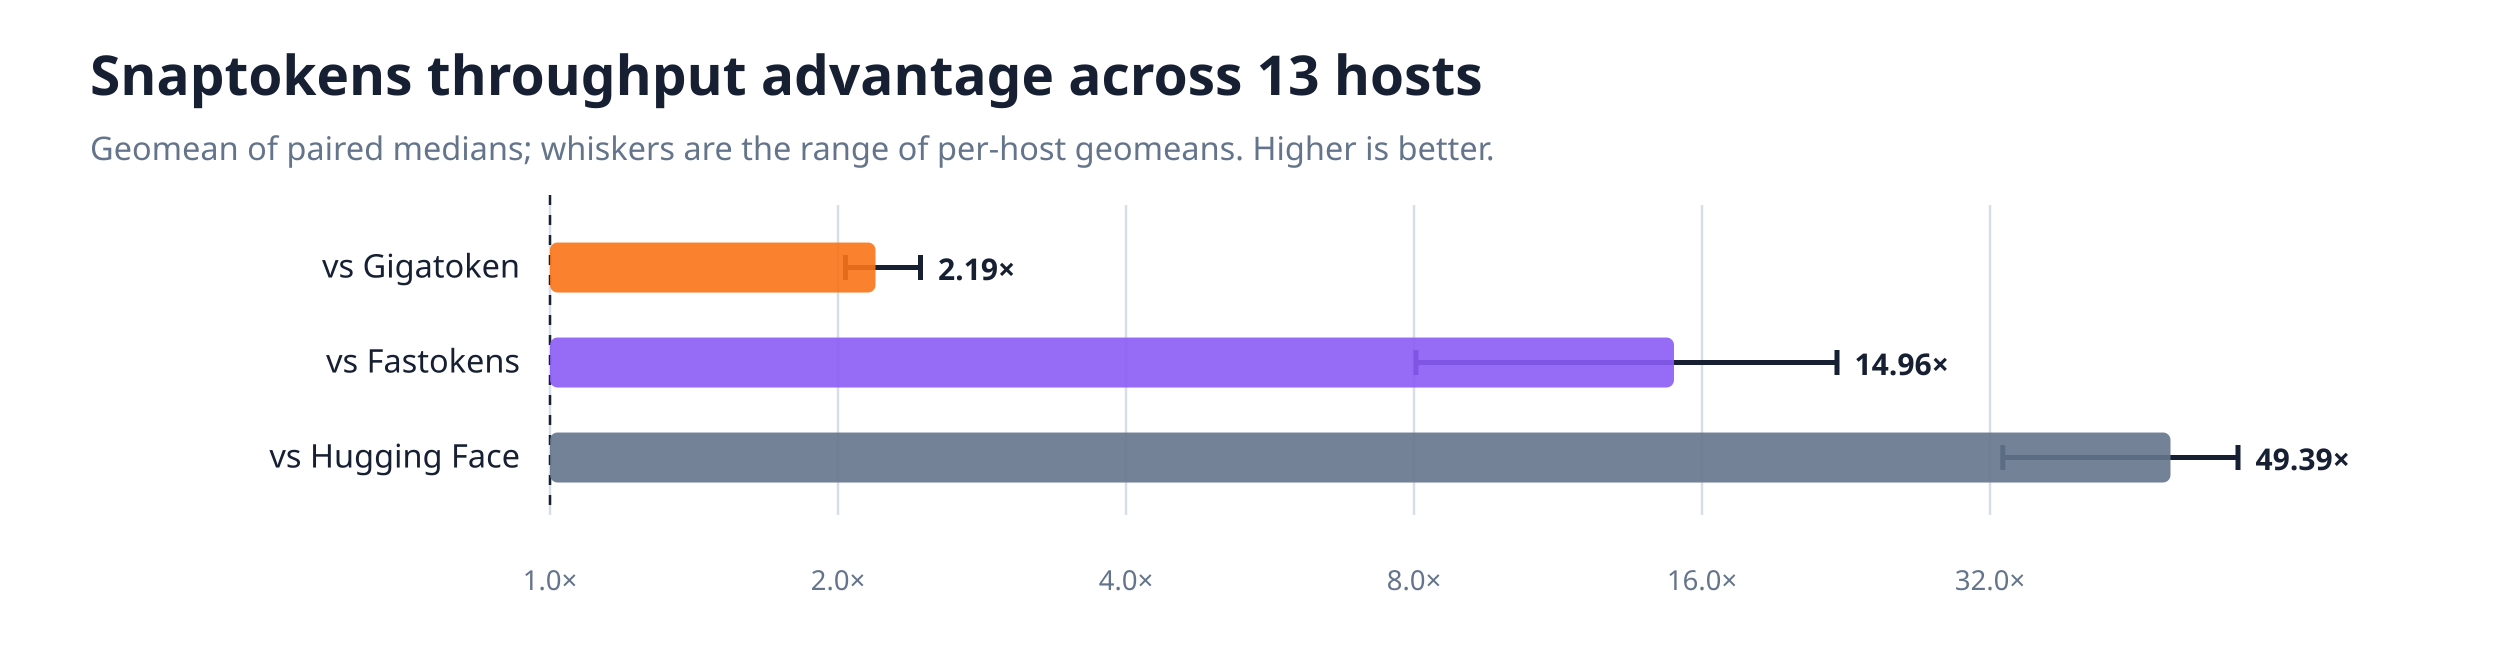
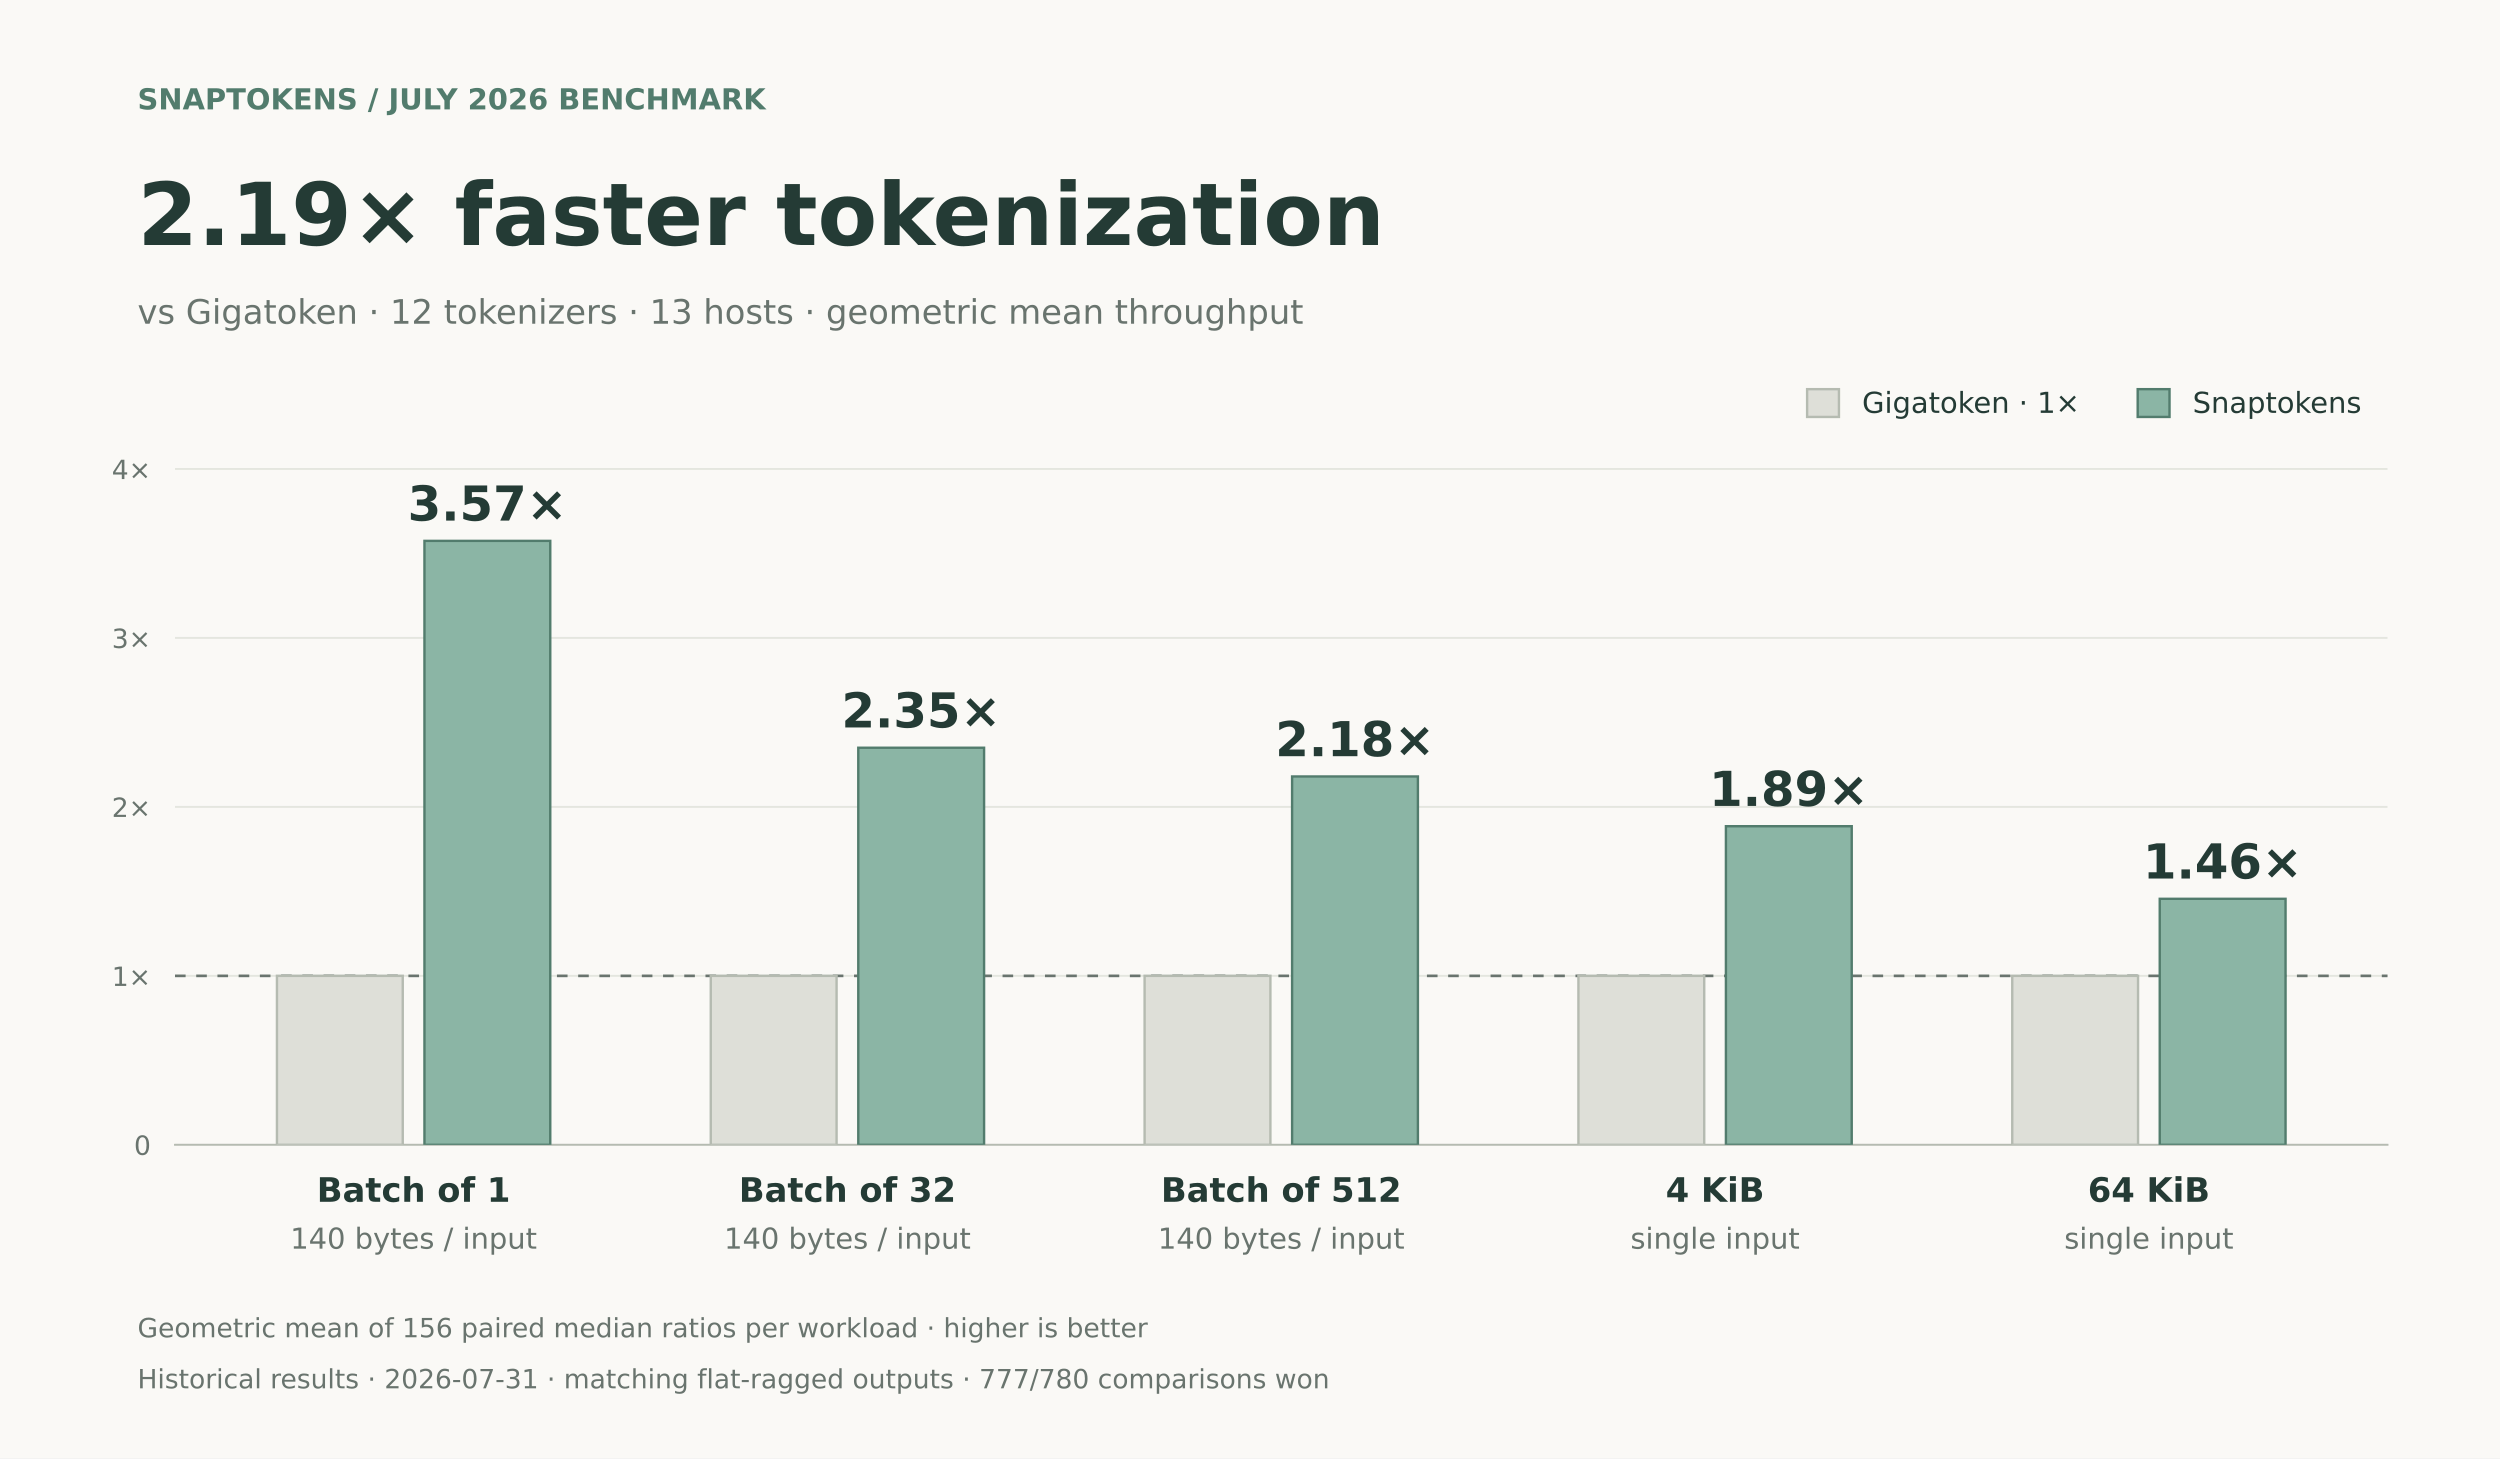
- <svg xmlns="http://www.w3.org/2000/svg" width="1000" height="260" viewBox="0 0 1000 260" role="img">
-   <rect width="100%" height="100%" fill="#ffffff" />
-   <text x="36" y="38" fill="#172033" font-family="system-ui,sans-serif" font-size="22" font-weight="700">Snaptokens throughput advantage across 13 hosts</text>
-   <text x="36" y="64" fill="#64748b" font-family="system-ui,sans-serif" font-size="13">Geomean of paired medians; whiskers are the range of per-host geomeans. Higher is better.</text>
-   <line x1="220.0" y1="82" x2="220.0" y2="206" stroke="#d8dee9" stroke-width="1" />
-   <text x="220.0" y="236" text-anchor="middle" fill="#64748b" font-family="system-ui,sans-serif" font-size="11">1.0×</text>
-   <line x1="335.2" y1="82" x2="335.2" y2="206" stroke="#d8dee9" stroke-width="1" />
-   <text x="335.2" y="236" text-anchor="middle" fill="#64748b" font-family="system-ui,sans-serif" font-size="11">2.0×</text>
-   <line x1="450.4" y1="82" x2="450.4" y2="206" stroke="#d8dee9" stroke-width="1" />
-   <text x="450.4" y="236" text-anchor="middle" fill="#64748b" font-family="system-ui,sans-serif" font-size="11">4.0×</text>
-   <line x1="565.6" y1="82" x2="565.6" y2="206" stroke="#d8dee9" stroke-width="1" />
-   <text x="565.6" y="236" text-anchor="middle" fill="#64748b" font-family="system-ui,sans-serif" font-size="11">8.0×</text>
-   <line x1="680.8" y1="82" x2="680.8" y2="206" stroke="#d8dee9" stroke-width="1" />
-   <text x="680.8" y="236" text-anchor="middle" fill="#64748b" font-family="system-ui,sans-serif" font-size="11">16.0×</text>
-   <line x1="796.0" y1="82" x2="796.0" y2="206" stroke="#d8dee9" stroke-width="1" />
-   <text x="796.0" y="236" text-anchor="middle" fill="#64748b" font-family="system-ui,sans-serif" font-size="11">32.0×</text>
-   <line x1="220.0" y1="78" x2="220.0" y2="206" stroke="#172033" stroke-dasharray="4 4" />
-   <text x="208" y="111" text-anchor="end" fill="#172033" font-family="system-ui,sans-serif" font-size="13">vs Gigatoken</text>
-   <line x1="338.2" y1="107" x2="368.2" y2="107" stroke="#172033" stroke-width="2" />
-   <line x1="338.2" y1="102" x2="338.2" y2="112" stroke="#172033" stroke-width="2" />
-   <line x1="368.2" y1="102" x2="368.2" y2="112" stroke="#172033" stroke-width="2" />
-   <rect x="220.0" y="97" width="130.2" height="20" rx="3" fill="#f97316" opacity="0.9" />
-   <text x="375.2" y="112" text-anchor="start" fill="#172033" font-family="system-ui,sans-serif" font-size="12" font-weight="700">2.19×</text>
-   <text x="208" y="149" text-anchor="end" fill="#172033" font-family="system-ui,sans-serif" font-size="13">vs Fastokens</text>
-   <line x1="566.4" y1="145" x2="734.8" y2="145" stroke="#172033" stroke-width="2" />
-   <line x1="566.4" y1="140" x2="566.4" y2="150" stroke="#172033" stroke-width="2" />
-   <line x1="734.8" y1="140" x2="734.8" y2="150" stroke="#172033" stroke-width="2" />
-   <rect x="220.0" y="135" width="449.6" height="20" rx="3" fill="#8b5cf6" opacity="0.9" />
-   <text x="741.8" y="150" text-anchor="start" fill="#172033" font-family="system-ui,sans-serif" font-size="12" font-weight="700">14.96×</text>
-   <text x="208" y="187" text-anchor="end" fill="#172033" font-family="system-ui,sans-serif" font-size="13">vs Hugging Face</text>
-   <line x1="801.1" y1="183" x2="895.2" y2="183" stroke="#172033" stroke-width="2" />
-   <line x1="801.1" y1="178" x2="801.1" y2="188" stroke="#172033" stroke-width="2" />
-   <line x1="895.2" y1="178" x2="895.2" y2="188" stroke="#172033" stroke-width="2" />
-   <rect x="220.0" y="173" width="648.2" height="20" rx="3" fill="#64748b" opacity="0.9" />
-   <text x="902.2" y="188" text-anchor="start" fill="#172033" font-family="system-ui,sans-serif" font-size="12" font-weight="700">49.39×</text>
+ <svg xmlns="http://www.w3.org/2000/svg" width="1036.8pt" height="604.8pt" viewBox="0 0 1036.8 604.8" version="1.1">
+   <defs>
+     <style type="text/css">*{stroke-linejoin: round; stroke-linecap: butt}</style>
+   </defs>
+   <g id="figure_1">
+     <g id="patch_1">
+       <path d="M 0 604.8 L 1036.8 604.8 L 1036.8 0 L 0 0 z " style="fill: #faf9f6" />
+     </g>
+     <g id="axes_1">
+       <g id="patch_2">
+         <path d="M 72.576 474.768 L 990.144 474.768 L 990.144 187.488 L 72.576 187.488 z " style="fill: #faf9f6" />
+       </g>
+       <g id="matplotlib.axis_1">
+         <g id="xtick_1">
+           <g id="line2d_1" />
+           <g id="text_1">
+             <text style="font-weight: 700; font-size: 14px; font-family: 'DejaVu Sans'; text-anchor: middle; fill: #243b35" x="171.529" y="498.406" transform="rotate(-0 171.5294 498.4058)">Batch of 1</text>
+           </g>
+         </g>
+         <g id="xtick_2">
+           <g id="line2d_2" />
+           <g id="text_2">
+             <text style="font-weight: 700; font-size: 14px; font-family: 'DejaVu Sans'; text-anchor: middle; fill: #243b35" x="351.445" y="498.406" transform="rotate(-0 351.4447 498.4058)">Batch of 32</text>
+           </g>
+         </g>
+         <g id="xtick_3">
+           <g id="line2d_3" />
+           <g id="text_3">
+             <text style="font-weight: 700; font-size: 14px; font-family: 'DejaVu Sans'; text-anchor: middle; fill: #243b35" x="531.36" y="498.406" transform="rotate(-0 531.36 498.4058)">Batch of 512</text>
+           </g>
+         </g>
+         <g id="xtick_4">
+           <g id="line2d_4" />
+           <g id="text_4">
+             <text style="font-weight: 700; font-size: 14px; font-family: 'DejaVu Sans'; text-anchor: middle; fill: #243b35" x="711.275" y="498.406" transform="rotate(-0 711.2753 498.4058)">4 KiB</text>
+           </g>
+         </g>
+         <g id="xtick_5">
+           <g id="line2d_5" />
+           <g id="text_5">
+             <text style="font-weight: 700; font-size: 14px; font-family: 'DejaVu Sans'; text-anchor: middle; fill: #243b35" x="891.191" y="498.406" transform="rotate(-0 891.1906 498.4058)">64 KiB</text>
+           </g>
+         </g>
+       </g>
+       <g id="matplotlib.axis_2">
+         <g id="ytick_1">
+           <g id="line2d_6">
+             <path d="M 72.576 474.768 L 990.144 474.768 " clip-path="url(#p140a2d6dad)" style="fill: none; stroke: #e4e6df; stroke-width: 0.8; stroke-linecap: square" />
+           </g>
+           <g id="line2d_7" />
+           <g id="text_6">
+             <text style="font-size: 11px; font-family: 'DejaVu Sans'; text-anchor: end; fill: #69746e" x="62.576" y="478.947" transform="rotate(-0 62.576 478.9467)">0</text>
+           </g>
+         </g>
+         <g id="ytick_2">
+           <g id="line2d_8">
+             <path d="M 72.576 404.7 L 990.144 404.7 " clip-path="url(#p140a2d6dad)" style="fill: none; stroke: #e4e6df; stroke-width: 0.8; stroke-linecap: square" />
+           </g>
+           <g id="line2d_9" />
+           <g id="text_7">
+             <text style="font-size: 11px; font-family: 'DejaVu Sans'; text-anchor: end; fill: #69746e" x="62.576" y="408.878" transform="rotate(-0 62.576 408.8784)">1×</text>
+           </g>
+         </g>
+         <g id="ytick_3">
+           <g id="line2d_10">
+             <path d="M 72.576 334.631 L 990.144 334.631 " clip-path="url(#p140a2d6dad)" style="fill: none; stroke: #e4e6df; stroke-width: 0.8; stroke-linecap: square" />
+           </g>
+           <g id="line2d_11" />
+           <g id="text_8">
+             <text style="font-size: 11px; font-family: 'DejaVu Sans'; text-anchor: end; fill: #69746e" x="62.576" y="338.81" transform="rotate(-0 62.576 338.8101)">2×</text>
+           </g>
+         </g>
+         <g id="ytick_4">
+           <g id="line2d_12">
+             <path d="M 72.576 264.563 L 990.144 264.563 " clip-path="url(#p140a2d6dad)" style="fill: none; stroke: #e4e6df; stroke-width: 0.8; stroke-linecap: square" />
+           </g>
+           <g id="line2d_13" />
+           <g id="text_9">
+             <text style="font-size: 11px; font-family: 'DejaVu Sans'; text-anchor: end; fill: #69746e" x="62.576" y="268.742" transform="rotate(-0 62.576 268.7418)">3×</text>
+           </g>
+         </g>
+         <g id="ytick_5">
+           <g id="line2d_14">
+             <path d="M 72.576 194.495 L 990.144 194.495 " clip-path="url(#p140a2d6dad)" style="fill: none; stroke: #e4e6df; stroke-width: 0.8; stroke-linecap: square" />
+           </g>
+           <g id="line2d_15" />
+           <g id="text_10">
+             <text style="font-size: 11px; font-family: 'DejaVu Sans'; text-anchor: end; fill: #69746e" x="62.576" y="198.674" transform="rotate(-0 62.576 198.6735)">4×</text>
+           </g>
+         </g>
+       </g>
+       <g id="line2d_16">
+         <path d="M 72.576 404.7 L 990.144 404.7 " clip-path="url(#p140a2d6dad)" style="fill: none; stroke-dasharray: 4.4,4.4; stroke-dashoffset: 0; stroke: #69746e; stroke-width: 1.1" />
+       </g>
+       <g id="patch_3">
+         <path d="M 72.576 474.768 L 990.144 474.768 " style="fill: none; stroke: #b5bbb1; stroke-width: 0.8; stroke-linejoin: miter; stroke-linecap: square" />
+       </g>
+       <g id="patch_4">
+         <path d="M 114.856 474.768 L 167.032 474.768 L 167.032 404.7 L 114.856 404.7 z " clip-path="url(#p140a2d6dad)" style="fill: #dedfd8; stroke: #b5bbb1; stroke-linejoin: miter" />
+       </g>
+       <g id="patch_5">
+         <path d="M 294.771 474.768 L 346.947 474.768 L 346.947 404.7 L 294.771 404.7 z " clip-path="url(#p140a2d6dad)" style="fill: #dedfd8; stroke: #b5bbb1; stroke-linejoin: miter" />
+       </g>
+       <g id="patch_6">
+         <path d="M 474.687 474.768 L 526.862 474.768 L 526.862 404.7 L 474.687 404.7 z " clip-path="url(#p140a2d6dad)" style="fill: #dedfd8; stroke: #b5bbb1; stroke-linejoin: miter" />
+       </g>
+       <g id="patch_7">
+         <path d="M 654.602 474.768 L 706.777 474.768 L 706.777 404.7 L 654.602 404.7 z " clip-path="url(#p140a2d6dad)" style="fill: #dedfd8; stroke: #b5bbb1; stroke-linejoin: miter" />
+       </g>
+       <g id="patch_8">
+         <path d="M 834.517 474.768 L 886.693 474.768 L 886.693 404.7 L 834.517 404.7 z " clip-path="url(#p140a2d6dad)" style="fill: #dedfd8; stroke: #b5bbb1; stroke-linejoin: miter" />
+       </g>
+       <g id="patch_9">
+         <path d="M 176.027 474.768 L 228.203 474.768 L 228.203 224.311 L 176.027 224.311 z " clip-path="url(#p140a2d6dad)" style="fill: #8bb5a5; stroke: #527c6d; stroke-linejoin: miter" />
+       </g>
+       <g id="patch_10">
+         <path d="M 355.943 474.768 L 408.118 474.768 L 408.118 310.106 L 355.943 310.106 z " clip-path="url(#p140a2d6dad)" style="fill: #8bb5a5; stroke: #527c6d; stroke-linejoin: miter" />
+       </g>
+       <g id="patch_11">
+         <path d="M 535.858 474.768 L 588.033 474.768 L 588.033 322.018 L 535.858 322.018 z " clip-path="url(#p140a2d6dad)" style="fill: #8bb5a5; stroke: #527c6d; stroke-linejoin: miter" />
+       </g>
+       <g id="patch_12">
+         <path d="M 715.773 474.768 L 767.949 474.768 L 767.949 342.655 L 715.773 342.655 z " clip-path="url(#p140a2d6dad)" style="fill: #8bb5a5; stroke: #527c6d; stroke-linejoin: miter" />
+       </g>
+       <g id="patch_13">
+         <path d="M 895.688 474.768 L 947.864 474.768 L 947.864 372.744 L 895.688 372.744 z " clip-path="url(#p140a2d6dad)" style="fill: #8bb5a5; stroke: #527c6d; stroke-linejoin: miter" />
+       </g>
+       <g id="text_11">
+         <text style="font-weight: 700; font-size: 20px; font-family: 'DejaVu Sans'; text-anchor: middle; fill: #243b35" x="202.115" y="215.902" transform="rotate(-0 202.115 215.9025)">3.57×</text>
+       </g>
+       <g id="text_12">
+         <text style="font-weight: 700; font-size: 20px; font-family: 'DejaVu Sans'; text-anchor: middle; fill: #243b35" x="382.03" y="301.698" transform="rotate(-0 382.0303 301.6976)">2.35×</text>
+       </g>
+       <g id="text_13">
+         <text style="font-weight: 700; font-size: 20px; font-family: 'DejaVu Sans'; text-anchor: middle; fill: #243b35" x="561.946" y="313.61" transform="rotate(-0 561.9456 313.6101)">2.18×</text>
+       </g>
+       <g id="text_14">
+         <text style="font-weight: 700; font-size: 20px; font-family: 'DejaVu Sans'; text-anchor: middle; fill: #243b35" x="741.861" y="334.247" transform="rotate(-0 741.8609 334.2471)">1.89×</text>
+       </g>
+       <g id="text_15">
+         <text style="font-weight: 700; font-size: 20px; font-family: 'DejaVu Sans'; text-anchor: middle; fill: #243b35" x="921.776" y="364.336" transform="rotate(-0 921.7762 364.3361)">1.46×</text>
+       </g>
+       <g id="text_16">
+         <text style="font-size: 12px; font-family: 'DejaVu Sans'; text-anchor: middle; fill: #69746e" x="171.529" y="517.86" transform="rotate(-0 171.5294 517.86)">140 bytes / input</text>
+       </g>
+       <g id="text_17">
+         <text style="font-size: 12px; font-family: 'DejaVu Sans'; text-anchor: middle; fill: #69746e" x="351.445" y="517.86" transform="rotate(-0 351.4447 517.86)">140 bytes / input</text>
+       </g>
+       <g id="text_18">
+         <text style="font-size: 12px; font-family: 'DejaVu Sans'; text-anchor: middle; fill: #69746e" x="531.36" y="517.86" transform="rotate(-0 531.36 517.86)">140 bytes / input</text>
+       </g>
+       <g id="text_19">
+         <text style="font-size: 12px; font-family: 'DejaVu Sans'; text-anchor: middle; fill: #69746e" x="711.275" y="517.86" transform="rotate(-0 711.2753 517.86)">single input</text>
+       </g>
+       <g id="text_20">
+         <text style="font-size: 12px; font-family: 'DejaVu Sans'; text-anchor: middle; fill: #69746e" x="891.191" y="517.86" transform="rotate(-0 891.1906 517.86)">single input</text>
+       </g>
+     </g>
+     <g id="text_21">
+       <text style="font-weight: 700; font-size: 12px; font-family: 'DejaVu Sans'; text-anchor: start; fill: #527c6d" x="57.024" y="45.36" transform="rotate(-0 57.024 45.36)">SNAPTOKENS  /  JULY 2026 BENCHMARK</text>
+     </g>
+     <g id="text_22">
+       <text style="font-weight: 700; font-size: 36px; font-family: 'DejaVu Sans'; text-anchor: start; fill: #243b35" x="57.024" y="101.606" transform="rotate(-0 57.024 101.6064)">2.19× faster tokenization</text>
+     </g>
+     <g id="text_23">
+       <text style="font-size: 14px; font-family: 'DejaVu Sans'; text-anchor: start; fill: #69746e" x="57.024" y="134.266" transform="rotate(-0 57.024 134.2656)">vs Gigatoken · 12 tokenizers · 13 hosts · geometric mean throughput</text>
+     </g>
+     <g id="text_24">
+       <text style="font-size: 11px; font-family: 'DejaVu Sans'; text-anchor: start; fill: #69746e" x="57.024" y="554.602" transform="rotate(-0 57.024 554.6016)">Geometric mean of 156 paired median ratios per workload · higher is better</text>
+     </g>
+     <g id="text_25">
+       <text style="font-size: 11px; font-family: 'DejaVu Sans'; text-anchor: start; fill: #69746e" x="57.024" y="575.77" transform="rotate(-0 57.024 575.7696)">Historical results · 2026-07-31 · matching flat-ragged outputs · 777/780 comparisons won</text>
+     </g>
+     <g id="legend_1">
+       <g id="patch_14">
+         <path d="M 749.448 172.915 L 762.648 172.915 L 762.648 161.395 L 749.448 161.395 z " style="fill: #dedfd8; stroke: #b5bbb1; stroke-linejoin: miter" />
+       </g>
+       <g id="text_26">
+         <text style="font-size: 12px; font-family: 'DejaVu Sans'; text-anchor: start; fill: #243b35" x="772.248" y="171.235" transform="rotate(-0 772.2484 171.2352)">Gigatoken · 1×</text>
+       </g>
+       <g id="patch_15">
+         <path d="M 886.541 172.915 L 899.741 172.915 L 899.741 161.395 L 886.541 161.395 z " style="fill: #8bb5a5; stroke: #527c6d; stroke-linejoin: miter" />
+       </g>
+       <g id="text_27">
+         <text style="font-size: 12px; font-family: 'DejaVu Sans'; text-anchor: start; fill: #243b35" x="909.341" y="171.235" transform="rotate(-0 909.3409 171.2352)">Snaptokens</text>
+       </g>
+     </g>
+   </g>
+   <defs>
+     <clipPath id="p140a2d6dad">
+       <rect x="72.576" y="187.488" width="917.568" height="287.28" />
+     </clipPath>
+   </defs>
</svg>
